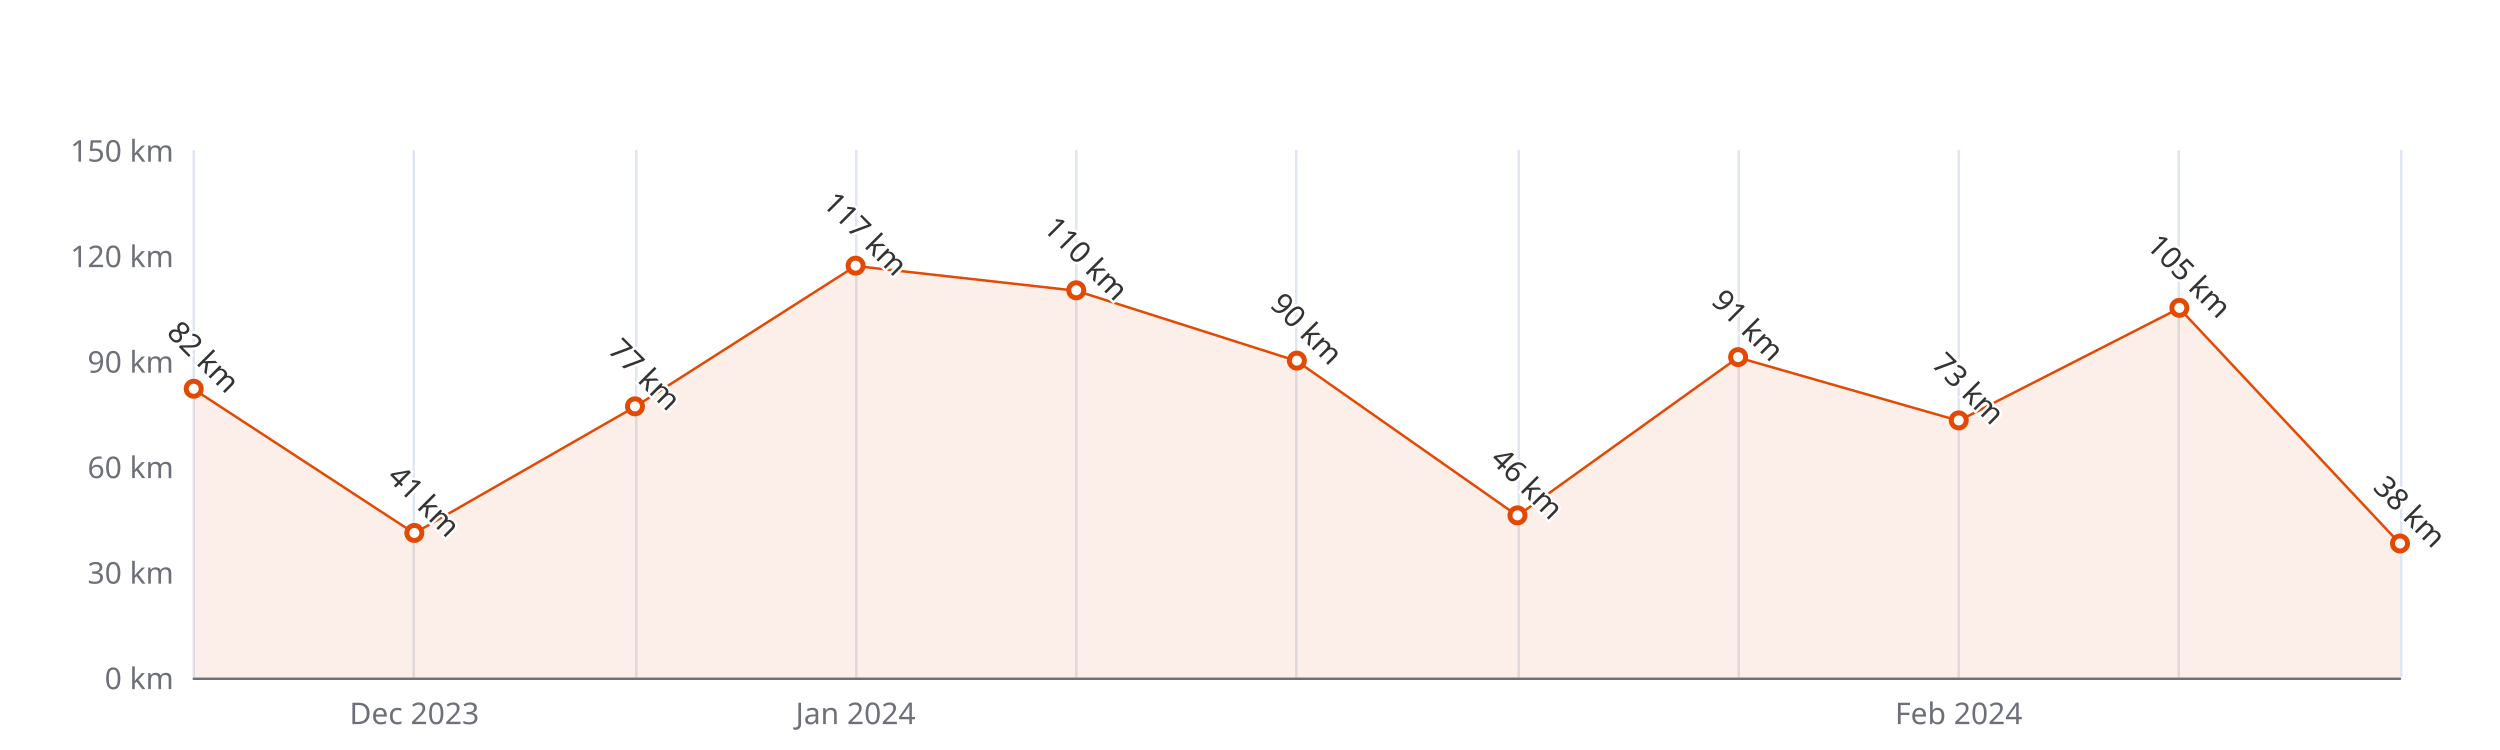
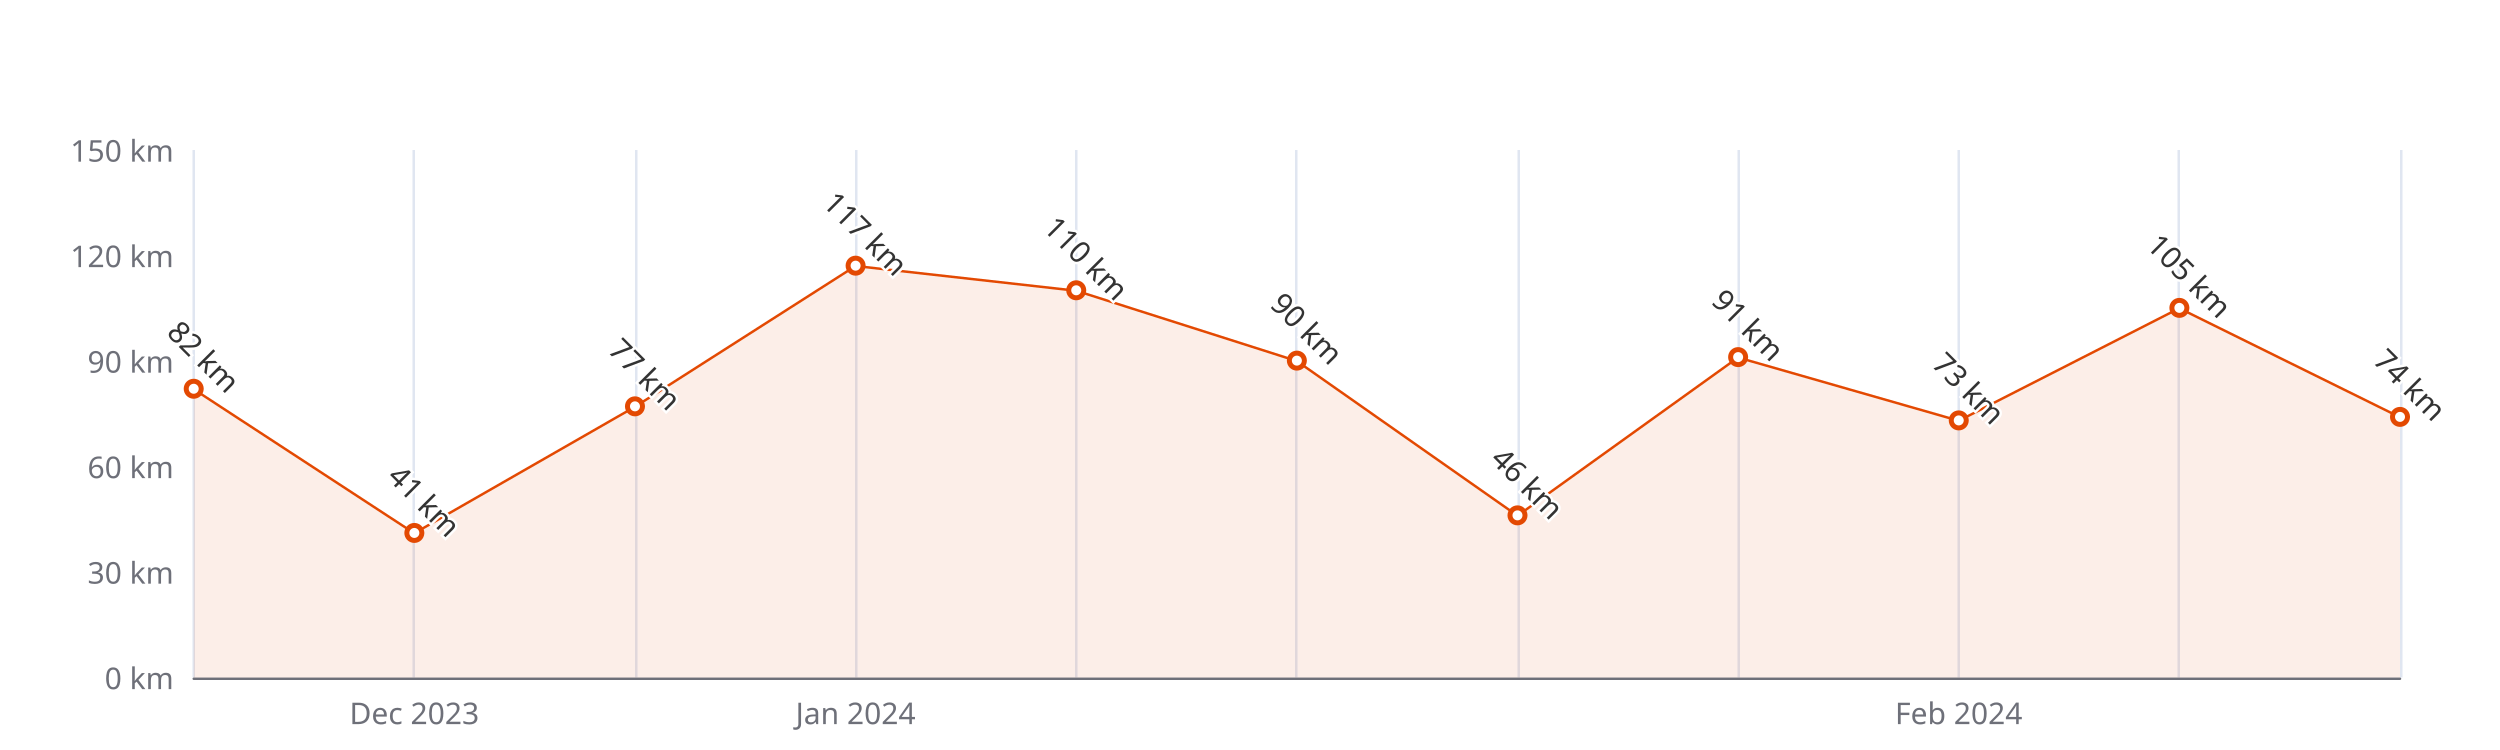
<svg xmlns="http://www.w3.org/2000/svg" width="1000" height="300" version="1.1" baseProfile="full" viewBox="0 0 1000 300">
  <rect width="1000" height="300" x="0" y="0" id="0" fill="#ffffff" />
  <path d="M77.5 60L77.5 271" fill="none" stroke="#E0E6F1" />
  <path d="M165.5 60L165.5 271" fill="none" stroke="#E0E6F1" />
  <path d="M254.5 60L254.5 271" fill="none" stroke="#E0E6F1" />
  <path d="M342.5 60L342.5 271" fill="none" stroke="#E0E6F1" />
  <path d="M430.5 60L430.5 271" fill="none" stroke="#E0E6F1" />
  <path d="M518.5 60L518.5 271" fill="none" stroke="#E0E6F1" />
  <path d="M607.5 60L607.5 271" fill="none" stroke="#E0E6F1" />
  <path d="M695.5 60L695.5 271" fill="none" stroke="#E0E6F1" />
  <path d="M783.5 60L783.5 271" fill="none" stroke="#E0E6F1" />
  <path d="M871.5 60L871.5 271" fill="none" stroke="#E0E6F1" />
  <path d="M960.5 60L960.5 271" fill="none" stroke="#E0E6F1" />
  <path d="M77.5 271.5L960 271.5" fill="none" stroke="#6E7079" stroke-linecap="round" />
  <text dominant-baseline="central" text-anchor="end" style="font-size:12px;font-family:sans-serif;" xml:space="preserve" transform="translate(69.48 271)" fill="#6E7079">0 km</text>
  <text dominant-baseline="central" text-anchor="end" style="font-size:12px;font-family:sans-serif;" xml:space="preserve" transform="translate(69.48 228.8)" fill="#6E7079">30 km</text>
  <text dominant-baseline="central" text-anchor="end" style="font-size:12px;font-family:sans-serif;" xml:space="preserve" transform="translate(69.48 186.6)" fill="#6E7079">60 km</text>
  <text dominant-baseline="central" text-anchor="end" style="font-size:12px;font-family:sans-serif;" xml:space="preserve" transform="translate(69.48 144.4)" fill="#6E7079">90 km</text>
  <text dominant-baseline="central" text-anchor="end" style="font-size:12px;font-family:sans-serif;" xml:space="preserve" transform="translate(69.48 102.2)" fill="#6E7079">120 km</text>
  <text dominant-baseline="central" text-anchor="end" style="font-size:12px;font-family:sans-serif;" xml:space="preserve" transform="translate(69.48 60)" fill="#6E7079">150 km</text>
  <text dominant-baseline="central" text-anchor="middle" style="font-size:12px;font-family:sans-serif;" xml:space="preserve" y="6" transform="translate(165.732 279)" fill="#6E7079">Dec 2023</text>
  <text dominant-baseline="central" text-anchor="middle" style="font-size:12px;font-family:sans-serif;" xml:space="preserve" y="6" transform="translate(342.236 279)" fill="#6E7079">Jan 2024</text>
  <text dominant-baseline="central" text-anchor="middle" style="font-size:12px;font-family:sans-serif;" xml:space="preserve" y="6" transform="translate(783.496 279)" fill="#6E7079">Feb 2024</text>
  <g clip-path="url(#zr5-c0)">
-     <path d="M77.5 155.7L165.7 213.3L254 162.7L342.2 106.4L430.5 116.3L518.7 144.4L607 206.3L695.2 143L783.5 168.3L871.7 123.3L960 217.5L960 271L871.7 271L783.5 271L695.2 271L607 271L518.7 271L430.5 271L342.2 271L254 271L165.7 271L77.5 271Z" fill="rgb(227,73,2)" fill-opacity="0.09" />
-     <path d="M77.5 155.7L165.7 213.3L254 162.7L342.2 106.4L430.5 116.3L518.7 144.4L607 206.3L695.2 143L783.5 168.3L871.7 123.3L960 217.5" fill="none" stroke="#E34902" stroke-linejoin="bevel" />
+     <path d="M77.5 155.7L165.7 213.3L254 162.7L342.2 106.4L430.5 116.3L518.7 144.4L607 206.3L695.2 143L783.5 168.3L871.7 123.3L960 166.9L960 271L871.7 271L783.5 271L695.2 271L607 271L518.7 271L430.5 271L342.2 271L254 271L165.7 271L77.5 271Z" fill="rgb(227,73,2)" fill-opacity="0.09" />
+     <path d="M77.5 155.7L165.7 213.3L254 162.7L342.2 106.4L430.5 116.3L518.7 144.4L607 206.3L695.2 143L783.5 168.3L871.7 123.3L960 166.9" fill="none" stroke="#E34902" stroke-linejoin="bevel" />
  </g>
  <path d="M1 0A1 1 0 1 1 1 -0.1A1 1 0 0 1 1 0" transform="matrix(3,0,0,3,77.48,155.6533)" fill="#fff" stroke="#E34902" stroke-width="0.667" />
  <path d="M1 0A1 1 0 1 1 1 -0.1A1 1 0 0 1 1 0" transform="matrix(3,0,0,3,165.732,213.3267)" fill="#fff" stroke="#E34902" stroke-width="0.667" />
  <path d="M1 0A1 1 0 1 1 1 -0.1A1 1 0 0 1 1 0" transform="matrix(3,0,0,3,253.984,162.6867)" fill="#fff" stroke="#E34902" stroke-width="0.667" />
  <path d="M1 0A1 1 0 1 1 1 -0.1A1 1 0 0 1 1 0" transform="matrix(3,0,0,3,342.236,106.42)" fill="#fff" stroke="#E34902" stroke-width="0.667" />
  <path d="M1 0A1 1 0 1 1 1 -0.1A1 1 0 0 1 1 0" transform="matrix(3,0,0,3,430.488,116.2667)" fill="#fff" stroke="#E34902" stroke-width="0.667" />
  <path d="M1 0A1 1 0 1 1 1 -0.1A1 1 0 0 1 1 0" transform="matrix(3,0,0,3,518.74,144.4)" fill="#fff" stroke="#E34902" stroke-width="0.667" />
  <path d="M1 0A1 1 0 1 1 1 -0.1A1 1 0 0 1 1 0" transform="matrix(3,0,0,3,606.992,206.2933)" fill="#fff" stroke="#E34902" stroke-width="0.667" />
  <path d="M1 0A1 1 0 1 1 1 -0.1A1 1 0 0 1 1 0" transform="matrix(3,0,0,3,695.244,142.9933)" fill="#fff" stroke="#E34902" stroke-width="0.667" />
  <path d="M1 0A1 1 0 1 1 1 -0.1A1 1 0 0 1 1 0" transform="matrix(3,0,0,3,783.496,168.3133)" fill="#fff" stroke="#E34902" stroke-width="0.667" />
  <path d="M1 0A1 1 0 1 1 1 -0.1A1 1 0 0 1 1 0" transform="matrix(3,0,0,3,871.748,123.3)" fill="#fff" stroke="#E34902" stroke-width="0.667" />
-   <path d="M1 0A1 1 0 1 1 1 -0.1A1 1 0 0 1 1 0" transform="matrix(3,0,0,3,960,217.5467)" fill="#fff" stroke="#E34902" stroke-width="0.667" />
+   <path d="M1 0A1 1 0 1 1 1 -0.1A1 1 0 0 1 1 0" transform="matrix(3,0,0,3,960,166.9067)" fill="#fff" stroke="#E34902" stroke-width="0.667" />
  <text dominant-baseline="central" text-anchor="middle" style="font-size:12px;font-family:sans-serif;" xml:space="preserve" y="-6" transform="matrix(0.707,0.707,-0.707,0.707,77.48,146.6533)" fill="#333" stroke="rgb(255,255,255)" stroke-width="2" paint-order="stroke" stroke-miterlimit="2">82 km</text>
  <text dominant-baseline="central" text-anchor="middle" style="font-size:12px;font-family:sans-serif;" xml:space="preserve" y="-6" transform="matrix(0.707,0.707,-0.707,0.707,165.732,204.3267)" fill="#333" stroke="rgb(255,255,255)" stroke-width="2" paint-order="stroke" stroke-miterlimit="2">41 km</text>
  <text dominant-baseline="central" text-anchor="middle" style="font-size:12px;font-family:sans-serif;" xml:space="preserve" y="-6" transform="matrix(0.707,0.707,-0.707,0.707,253.984,153.6867)" fill="#333" stroke="rgb(255,255,255)" stroke-width="2" paint-order="stroke" stroke-miterlimit="2">77 km</text>
  <text dominant-baseline="central" text-anchor="middle" style="font-size:12px;font-family:sans-serif;" xml:space="preserve" y="-6" transform="matrix(0.707,0.707,-0.707,0.707,342.236,97.42)" fill="#333" stroke="rgb(255,255,255)" stroke-width="2" paint-order="stroke" stroke-miterlimit="2">117 km</text>
  <text dominant-baseline="central" text-anchor="middle" style="font-size:12px;font-family:sans-serif;" xml:space="preserve" y="-6" transform="matrix(0.707,0.707,-0.707,0.707,430.488,107.2667)" fill="#333" stroke="rgb(255,255,255)" stroke-width="2" paint-order="stroke" stroke-miterlimit="2">110 km</text>
  <text dominant-baseline="central" text-anchor="middle" style="font-size:12px;font-family:sans-serif;" xml:space="preserve" y="-6" transform="matrix(0.707,0.707,-0.707,0.707,518.74,135.4)" fill="#333" stroke="rgb(255,255,255)" stroke-width="2" paint-order="stroke" stroke-miterlimit="2">90 km</text>
  <text dominant-baseline="central" text-anchor="middle" style="font-size:12px;font-family:sans-serif;" xml:space="preserve" y="-6" transform="matrix(0.707,0.707,-0.707,0.707,606.992,197.2933)" fill="#333" stroke="rgb(255,255,255)" stroke-width="2" paint-order="stroke" stroke-miterlimit="2">46 km</text>
  <text dominant-baseline="central" text-anchor="middle" style="font-size:12px;font-family:sans-serif;" xml:space="preserve" y="-6" transform="matrix(0.707,0.707,-0.707,0.707,695.244,133.9933)" fill="#333" stroke="rgb(255,255,255)" stroke-width="2" paint-order="stroke" stroke-miterlimit="2">91 km</text>
  <text dominant-baseline="central" text-anchor="middle" style="font-size:12px;font-family:sans-serif;" xml:space="preserve" y="-6" transform="matrix(0.707,0.707,-0.707,0.707,783.496,159.3133)" fill="#333" stroke="rgb(255,255,255)" stroke-width="2" paint-order="stroke" stroke-miterlimit="2">73 km</text>
  <text dominant-baseline="central" text-anchor="middle" style="font-size:12px;font-family:sans-serif;" xml:space="preserve" y="-6" transform="matrix(0.707,0.707,-0.707,0.707,871.748,114.3)" fill="#333" stroke="rgb(255,255,255)" stroke-width="2" paint-order="stroke" stroke-miterlimit="2">105 km</text>
-   <text dominant-baseline="central" text-anchor="middle" style="font-size:12px;font-family:sans-serif;" xml:space="preserve" y="-6" transform="matrix(0.707,0.707,-0.707,0.707,960,208.5467)" fill="#333" stroke="rgb(255,255,255)" stroke-width="2" paint-order="stroke" stroke-miterlimit="2">38 km</text>
+   <text dominant-baseline="central" text-anchor="middle" style="font-size:12px;font-family:sans-serif;" xml:space="preserve" y="-6" transform="matrix(0.707,0.707,-0.707,0.707,960,157.9067)" fill="#333" stroke="rgb(255,255,255)" stroke-width="2" paint-order="stroke" stroke-miterlimit="2">74 km</text>
  <defs>
    <clipPath id="zr5-c0">
      <path d="M76 59.5l884 0l0 212l-884 0Z" fill="#000" />
    </clipPath>
  </defs>
</svg>
